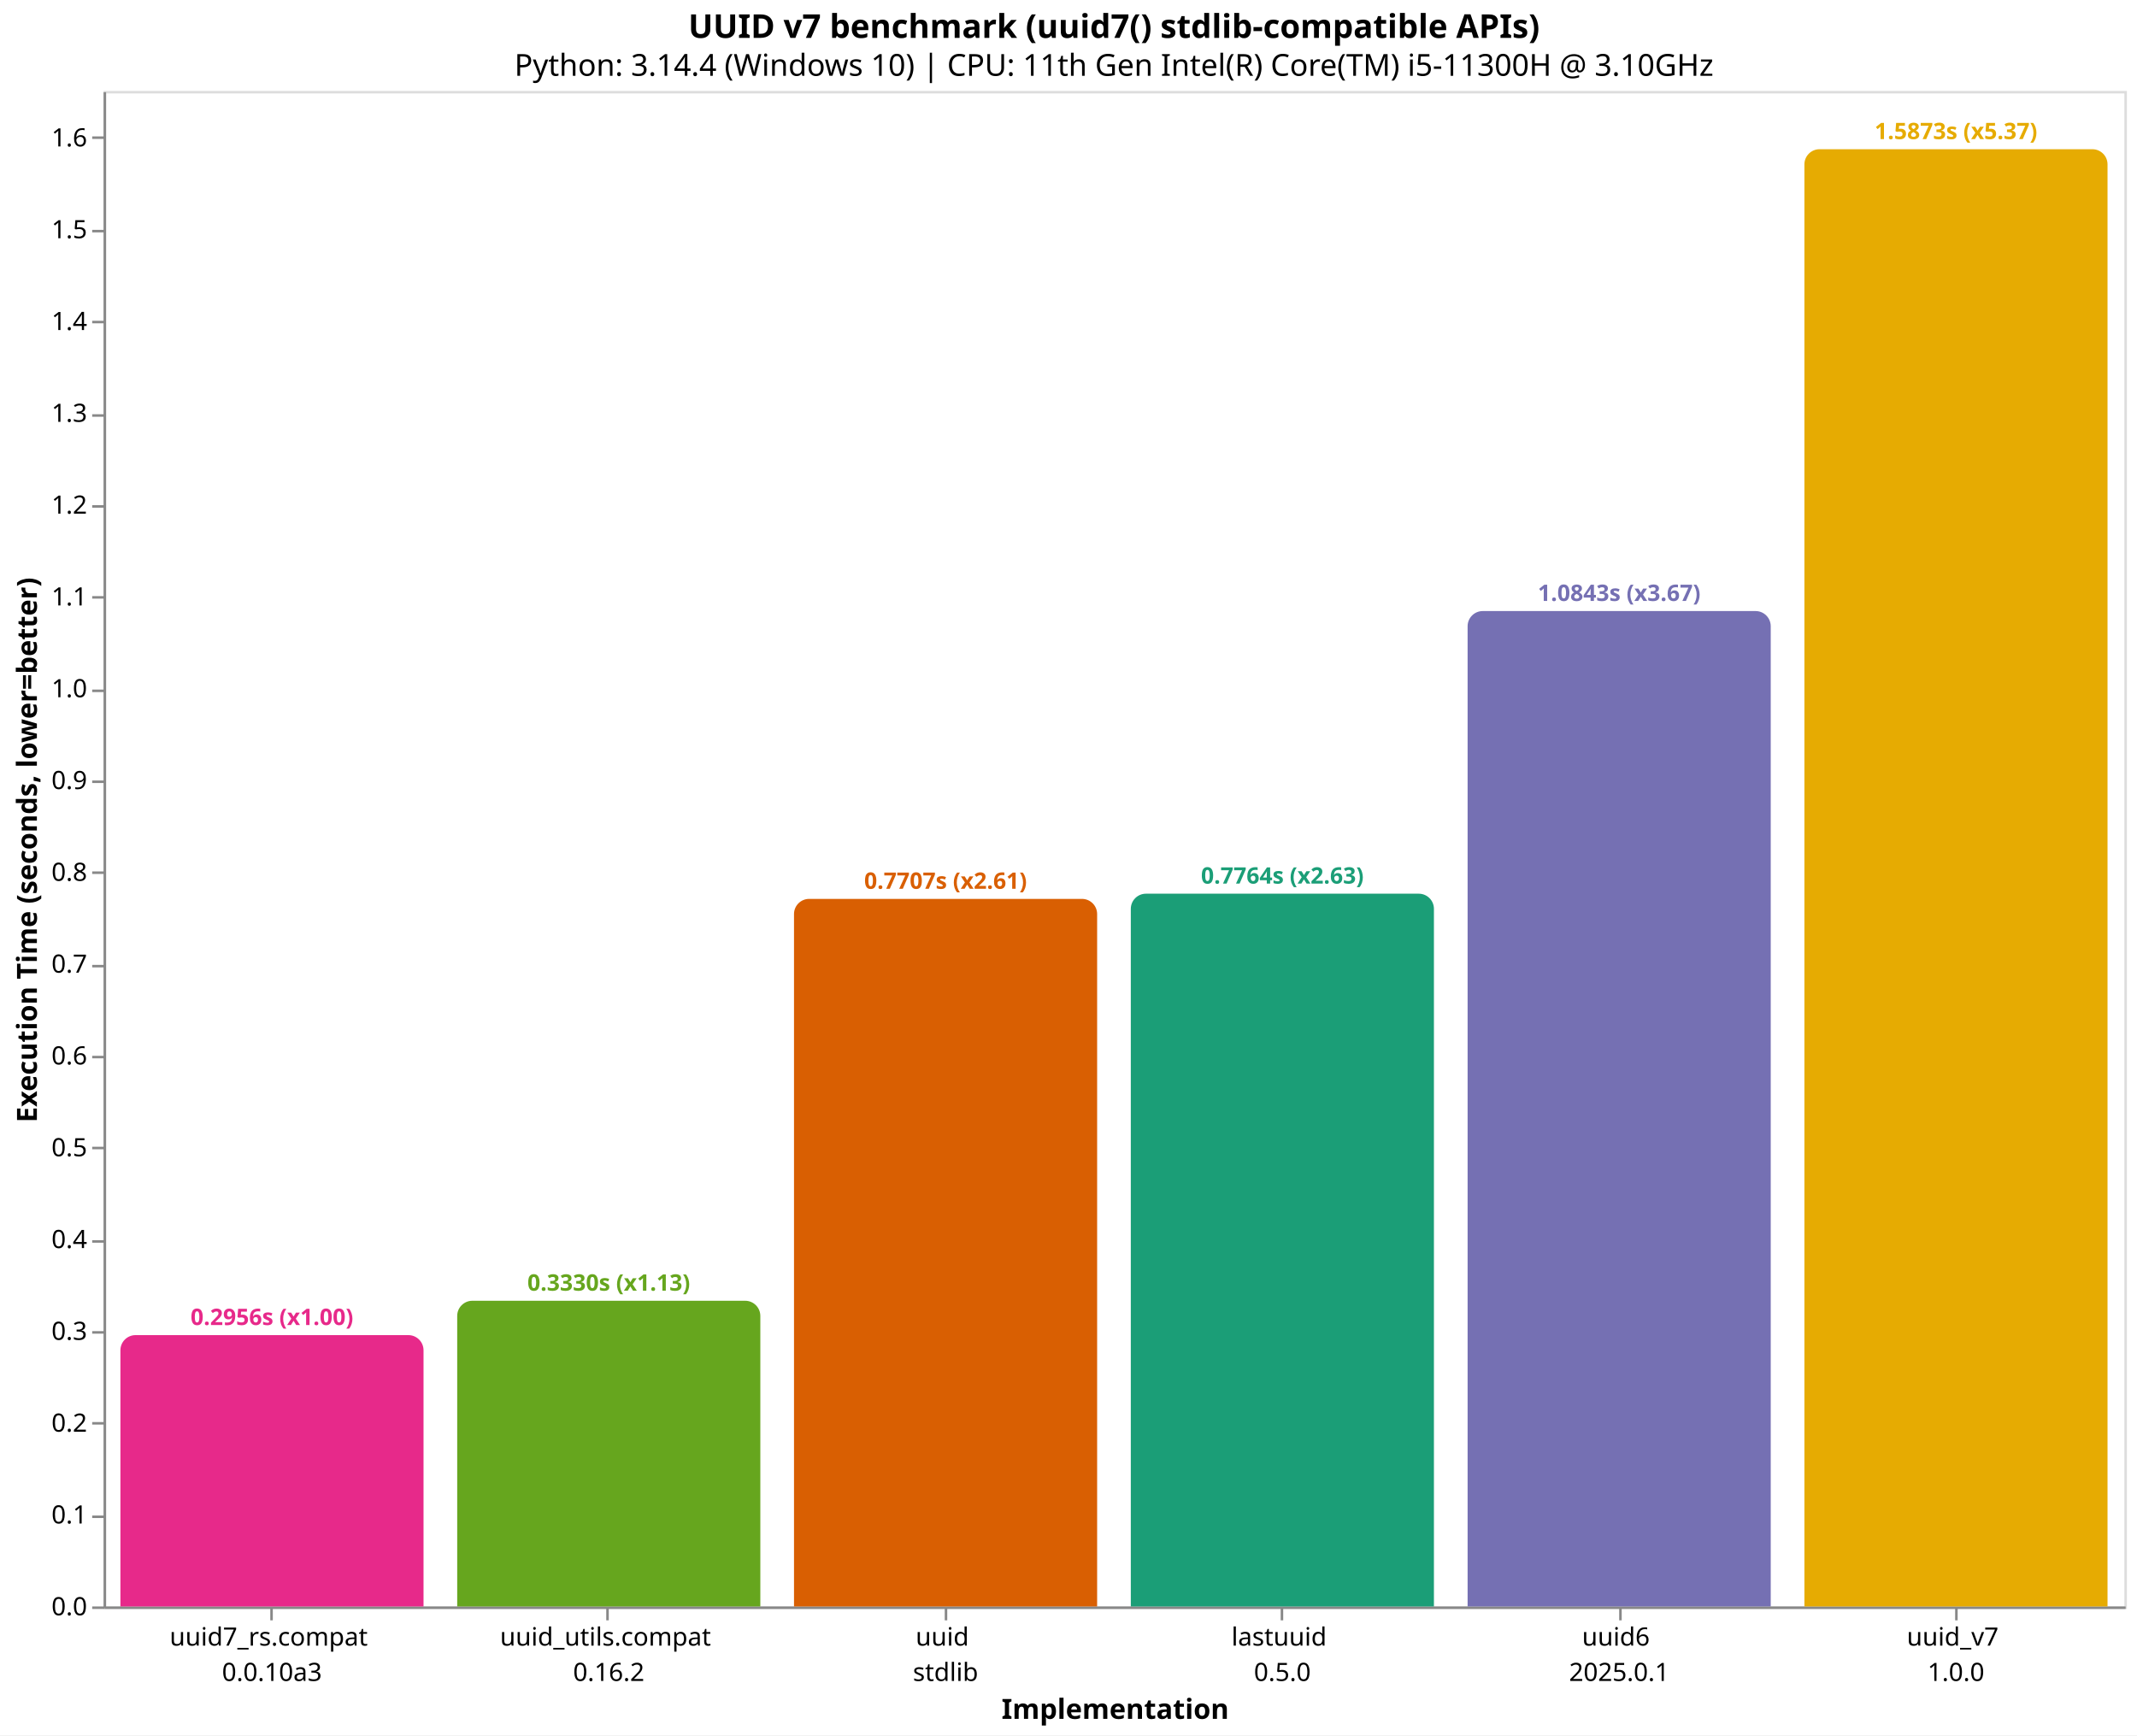
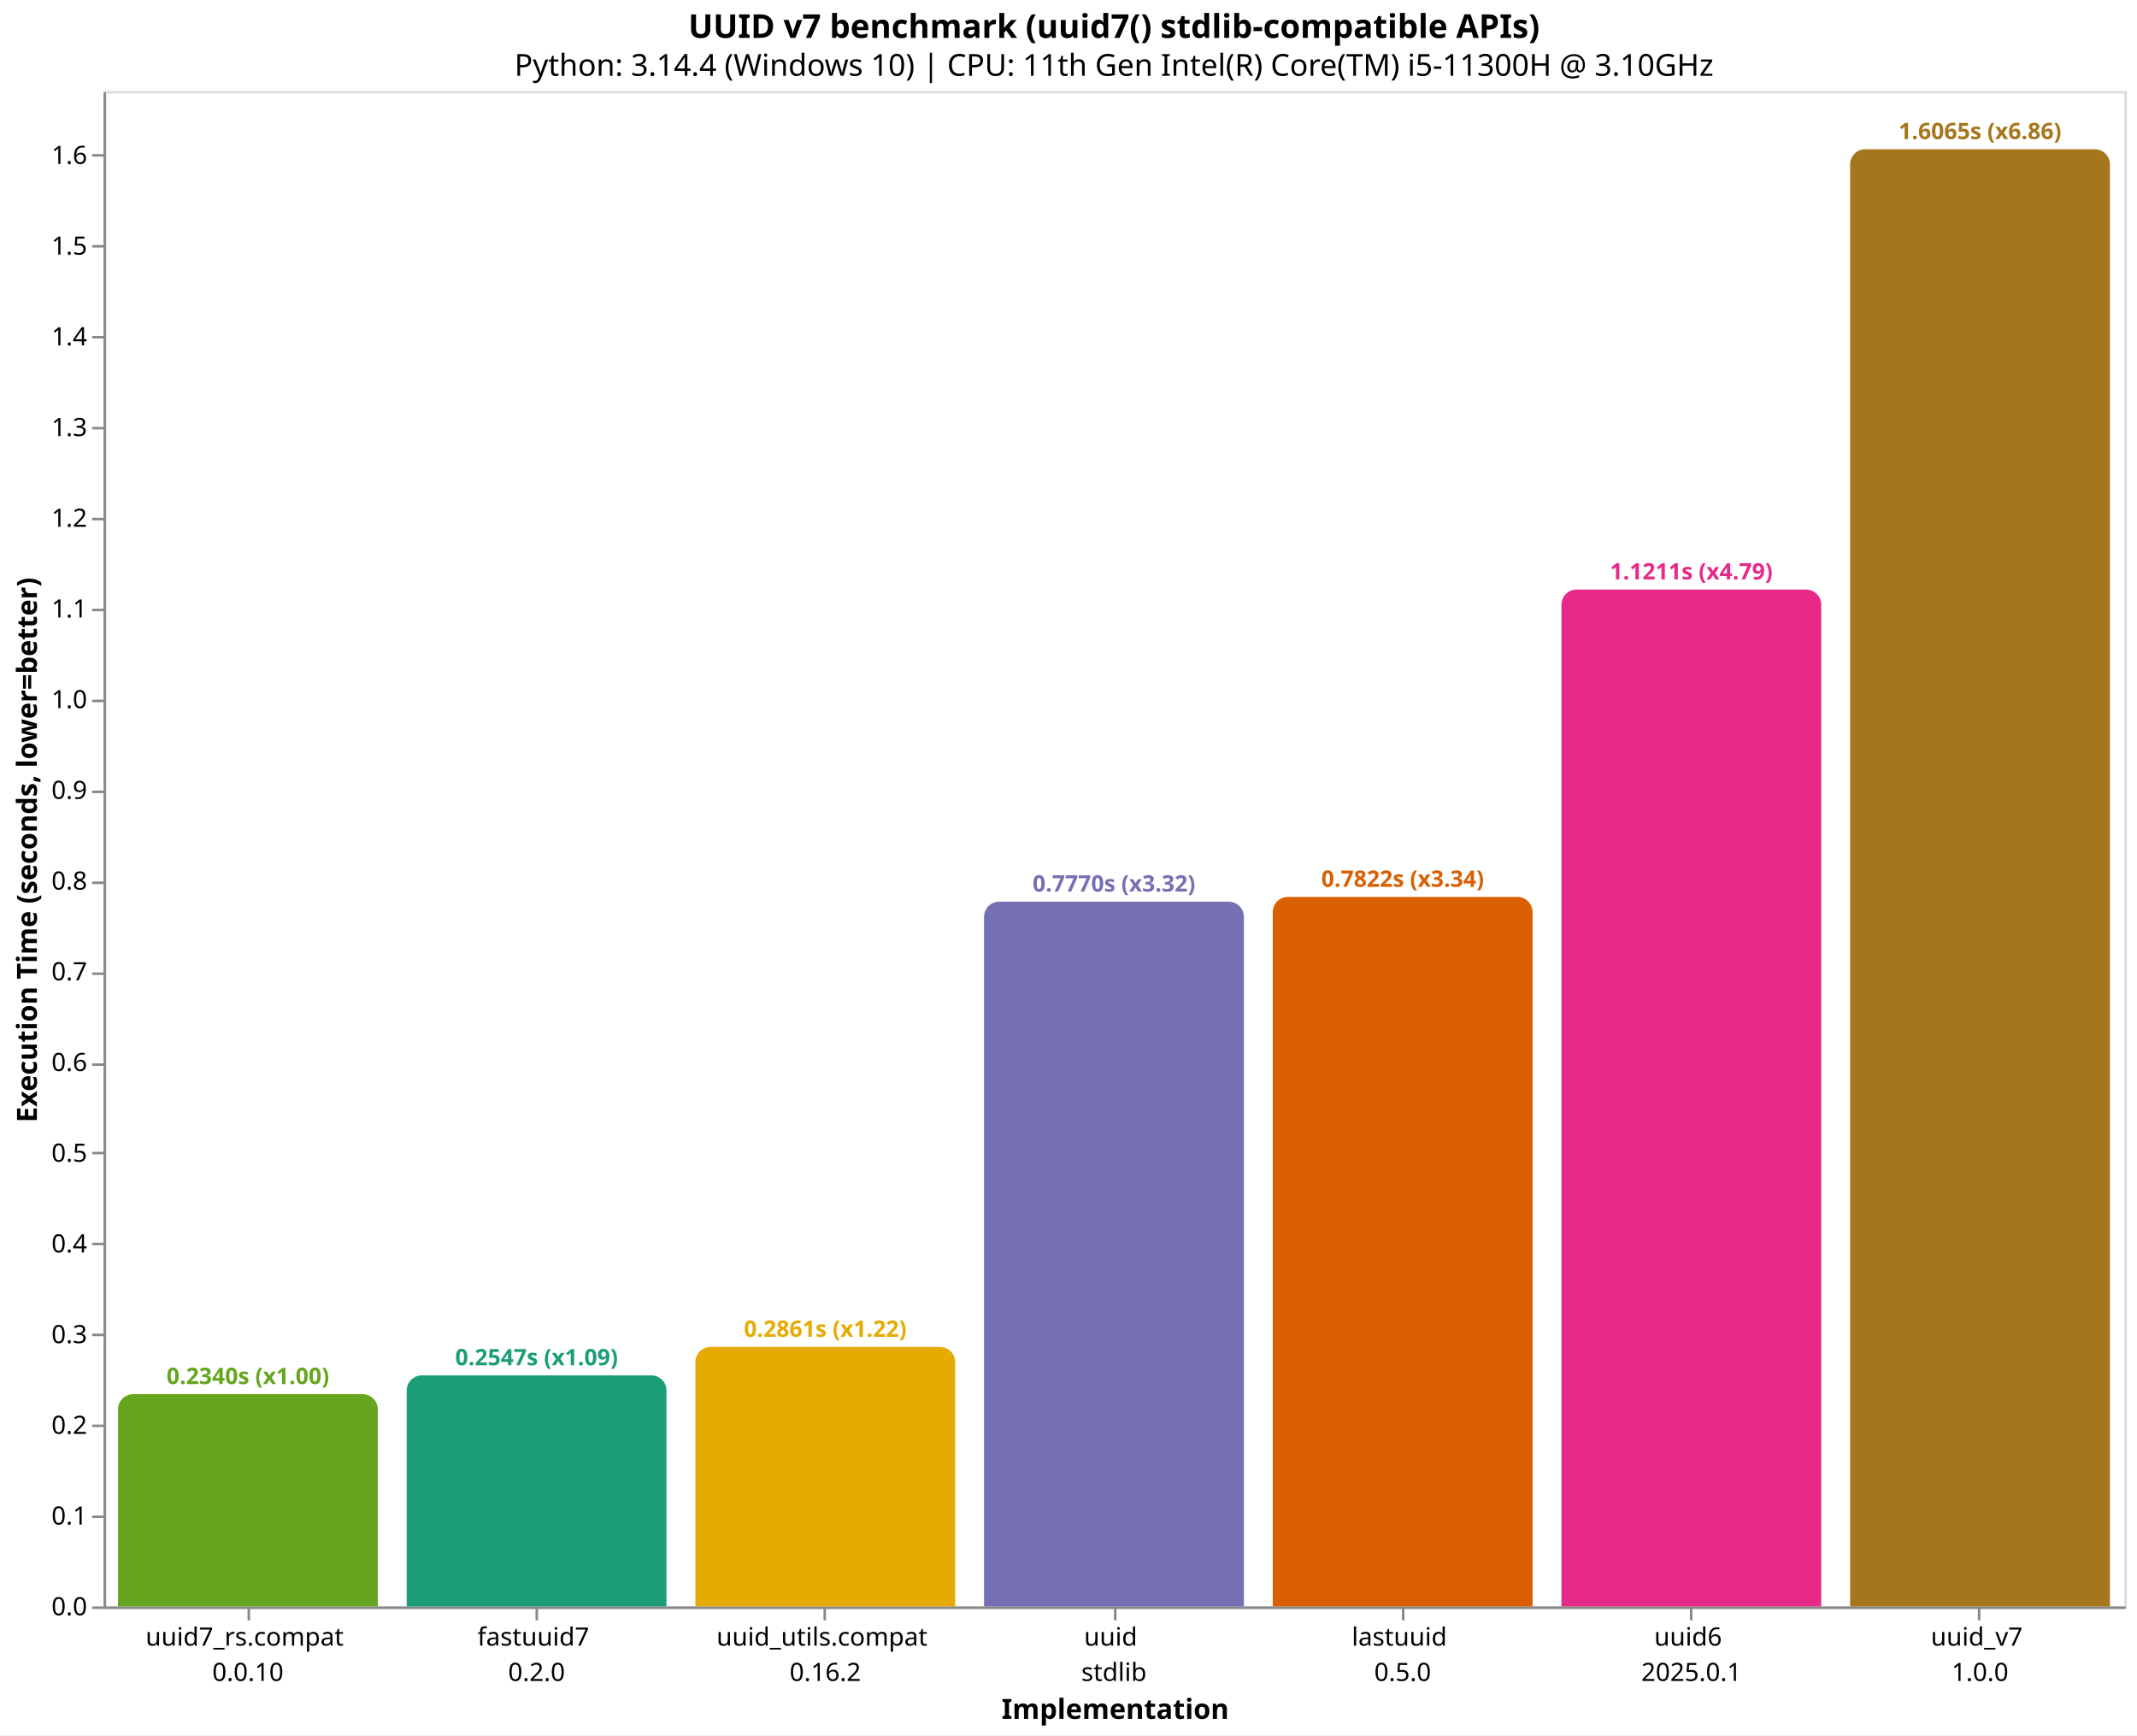
<svg xmlns="http://www.w3.org/2000/svg" version="1.1" class="marks" width="846" height="687" viewBox="0 0 846 687">
  <rect width="846" height="687" fill="white" />
  <g fill="none" stroke-miterlimit="10" transform="translate(41,36)">
    <g class="mark-group role-frame root" role="graphics-object" aria-roledescription="group mark container">
      <g transform="translate(0,0)">
        <path class="background" aria-hidden="true" d="M0.5,0.5h800v600h-800Z" stroke="#ddd" />
        <g>
-           <g class="mark-group role-axis" role="graphics-symbol" aria-roledescription="axis" aria-label="X-axis titled 'Implementation' for a discrete scale with 6 values: uuid7_rs.compat&#10;0.0.10a3, uuid_utils.compat&#10;0.16.2, uuid&#10;stdlib, lastuuid&#10;0.5.0, uuid6&#10;2025.0.1, uuid_v7&#10;1.0.0">
+           <g class="mark-group role-axis" role="graphics-symbol" aria-roledescription="axis" aria-label="X-axis titled 'Implementation' for a discrete scale with 7 values: uuid7_rs.compat&#10;0.0.10, fastuuid7&#10;0.2.0, uuid_utils.compat&#10;0.16.2, uuid&#10;stdlib, lastuuid&#10;0.5.0, uuid6&#10;2025.0.1, uuid_v7&#10;1.0.0">
            <g transform="translate(0.5,600.5)">
              <path class="background" aria-hidden="true" d="M0,0h0v0h0Z" pointer-events="none" />
              <g>
                <g class="mark-rule role-axis-tick" pointer-events="none">
-                   <line transform="translate(66,0)" x2="0" y2="5" stroke="#888" stroke-width="1" opacity="1" />
-                   <line transform="translate(199,0)" x2="0" y2="5" stroke="#888" stroke-width="1" opacity="1" />
-                   <line transform="translate(333,0)" x2="0" y2="5" stroke="#888" stroke-width="1" opacity="1" />
-                   <line transform="translate(466,0)" x2="0" y2="5" stroke="#888" stroke-width="1" opacity="1" />
-                   <line transform="translate(600,0)" x2="0" y2="5" stroke="#888" stroke-width="1" opacity="1" />
-                   <line transform="translate(733,0)" x2="0" y2="5" stroke="#888" stroke-width="1" opacity="1" />
+                   <line transform="translate(57,0)" x2="0" y2="5" stroke="#888" stroke-width="1" opacity="1" />
+                   <line transform="translate(171,0)" x2="0" y2="5" stroke="#888" stroke-width="1" opacity="1" />
+                   <line transform="translate(285,0)" x2="0" y2="5" stroke="#888" stroke-width="1" opacity="1" />
+                   <line transform="translate(400,0)" x2="0" y2="5" stroke="#888" stroke-width="1" opacity="1" />
+                   <line transform="translate(514,0)" x2="0" y2="5" stroke="#888" stroke-width="1" opacity="1" />
+                   <line transform="translate(628,0)" x2="0" y2="5" stroke="#888" stroke-width="1" opacity="1" />
+                   <line transform="translate(742,0)" x2="0" y2="5" stroke="#888" stroke-width="1" opacity="1" />
                </g>
                <g class="mark-text role-axis-label" pointer-events="none">
-                   <text text-anchor="middle" transform="translate(66.16667,15)" font-family="sans-serif" font-size="10px" fill="#000" opacity="1">
+                   <text text-anchor="middle" transform="translate(56.64286,15)" font-family="sans-serif" font-size="10px" fill="#000" opacity="1">
                    <tspan>uuid7_rs.compat</tspan>
-                     <tspan x="0" dy="14">0.0.10a3</tspan>
-                   </text>
-                   <text text-anchor="middle" transform="translate(199.5,15)" font-family="sans-serif" font-size="10px" fill="#000" opacity="1">
+                     <tspan x="0" dy="14">0.0.10</tspan>
+                   </text>
+                   <text text-anchor="middle" transform="translate(170.9286,15)" font-family="sans-serif" font-size="10px" fill="#000" opacity="1">
+                     <tspan>fastuuid7</tspan>
+                     <tspan x="0" dy="14">0.2.0</tspan>
+                   </text>
+                   <text text-anchor="middle" transform="translate(285.2143,15)" font-family="sans-serif" font-size="10px" fill="#000" opacity="1">
                    <tspan>uuid_utils.compat</tspan>
                    <tspan x="0" dy="14">0.16.2</tspan>
                  </text>
-                   <text text-anchor="middle" transform="translate(332.8333,15)" font-family="sans-serif" font-size="10px" fill="#000" opacity="1">
+                   <text text-anchor="middle" transform="translate(399.5,15)" font-family="sans-serif" font-size="10px" fill="#000" opacity="1">
                    <tspan>uuid</tspan>
                    <tspan x="0" dy="14">stdlib</tspan>
                  </text>
-                   <text text-anchor="middle" transform="translate(466.1667,15)" font-family="sans-serif" font-size="10px" fill="#000" opacity="1">
+                   <text text-anchor="middle" transform="translate(513.7857,15)" font-family="sans-serif" font-size="10px" fill="#000" opacity="1">
                    <tspan>lastuuid</tspan>
                    <tspan x="0" dy="14">0.5.0</tspan>
                  </text>
-                   <text text-anchor="middle" transform="translate(599.5,15)" font-family="sans-serif" font-size="10px" fill="#000" opacity="1">
+                   <text text-anchor="middle" transform="translate(628.0714,15)" font-family="sans-serif" font-size="10px" fill="#000" opacity="1">
                    <tspan>uuid6</tspan>
                    <tspan x="0" dy="14">2025.0.1</tspan>
                  </text>
-                   <text text-anchor="middle" transform="translate(732.8333,15)" font-family="sans-serif" font-size="10px" fill="#000" opacity="1">
+                   <text text-anchor="middle" transform="translate(742.3571,15)" font-family="sans-serif" font-size="10px" fill="#000" opacity="1">
                    <tspan>uuid_v7</tspan>
                    <tspan x="0" dy="14">1.0.0</tspan>
                  </text>
                </g>
                <g class="mark-rule role-axis-domain" pointer-events="none">
                  <line transform="translate(0,0)" x2="800" y2="0" stroke="#888" stroke-width="1" opacity="1" />
                </g>
                <g class="mark-text role-axis-title" pointer-events="none">
                  <text text-anchor="middle" transform="translate(400,44)" font-family="sans-serif" font-size="11px" font-weight="bold" fill="#000" opacity="1">Implementation</text>
                </g>
              </g>
              <path class="foreground" aria-hidden="true" d="" pointer-events="none" display="none" />
            </g>
          </g>
          <g class="mark-group role-axis" role="graphics-symbol" aria-roledescription="axis" aria-label="Y-axis titled 'Execution Time (seconds, lower=better)' for a linear scale with values from 0.0 to 1.7">
            <g transform="translate(0.5,0.5)">
              <path class="background" aria-hidden="true" d="M0,0h0v0h0Z" pointer-events="none" />
              <g>
                <g class="mark-rule role-axis-tick" pointer-events="none">
                  <line transform="translate(0,600)" x2="-5" y2="0" stroke="#888" stroke-width="1" opacity="1" />
                  <line transform="translate(0,564)" x2="-5" y2="0" stroke="#888" stroke-width="1" opacity="1" />
-                   <line transform="translate(0,527)" x2="-5" y2="0" stroke="#888" stroke-width="1" opacity="1" />
-                   <line transform="translate(0,491)" x2="-5" y2="0" stroke="#888" stroke-width="1" opacity="1" />
-                   <line transform="translate(0,455)" x2="-5" y2="0" stroke="#888" stroke-width="1" opacity="1" />
-                   <line transform="translate(0,418)" x2="-5" y2="0" stroke="#888" stroke-width="1" opacity="1" />
-                   <line transform="translate(0,382)" x2="-5" y2="0" stroke="#888" stroke-width="1" opacity="1" />
-                   <line transform="translate(0,346)" x2="-5" y2="0" stroke="#888" stroke-width="1" opacity="1" />
-                   <line transform="translate(0,309)" x2="-5" y2="0" stroke="#888" stroke-width="1" opacity="1" />
-                   <line transform="translate(0,273)" x2="-5" y2="0" stroke="#888" stroke-width="1" opacity="1" />
-                   <line transform="translate(0,237)" x2="-5" y2="0" stroke="#888" stroke-width="1" opacity="1" />
-                   <line transform="translate(0,200)" x2="-5" y2="0" stroke="#888" stroke-width="1" opacity="1" />
-                   <line transform="translate(0,164)" x2="-5" y2="0" stroke="#888" stroke-width="1" opacity="1" />
-                   <line transform="translate(0,128)" x2="-5" y2="0" stroke="#888" stroke-width="1" opacity="1" />
-                   <line transform="translate(0,91)" x2="-5" y2="0" stroke="#888" stroke-width="1" opacity="1" />
-                   <line transform="translate(0,55)" x2="-5" y2="0" stroke="#888" stroke-width="1" opacity="1" />
-                   <line transform="translate(0,18)" x2="-5" y2="0" stroke="#888" stroke-width="1" opacity="1" />
+                   <line transform="translate(0,528)" x2="-5" y2="0" stroke="#888" stroke-width="1" opacity="1" />
+                   <line transform="translate(0,492)" x2="-5" y2="0" stroke="#888" stroke-width="1" opacity="1" />
+                   <line transform="translate(0,456)" x2="-5" y2="0" stroke="#888" stroke-width="1" opacity="1" />
+                   <line transform="translate(0,420)" x2="-5" y2="0" stroke="#888" stroke-width="1" opacity="1" />
+                   <line transform="translate(0,385)" x2="-5" y2="0" stroke="#888" stroke-width="1" opacity="1" />
+                   <line transform="translate(0,349)" x2="-5" y2="0" stroke="#888" stroke-width="1" opacity="1" />
+                   <line transform="translate(0,313)" x2="-5" y2="0" stroke="#888" stroke-width="1" opacity="1" />
+                   <line transform="translate(0,277)" x2="-5" y2="0" stroke="#888" stroke-width="1" opacity="1" />
+                   <line transform="translate(0,241)" x2="-5" y2="0" stroke="#888" stroke-width="1" opacity="1" />
+                   <line transform="translate(0,205)" x2="-5" y2="0" stroke="#888" stroke-width="1" opacity="1" />
+                   <line transform="translate(0,169)" x2="-5" y2="0" stroke="#888" stroke-width="1" opacity="1" />
+                   <line transform="translate(0,133)" x2="-5" y2="0" stroke="#888" stroke-width="1" opacity="1" />
+                   <line transform="translate(0,97)" x2="-5" y2="0" stroke="#888" stroke-width="1" opacity="1" />
+                   <line transform="translate(0,61)" x2="-5" y2="0" stroke="#888" stroke-width="1" opacity="1" />
+                   <line transform="translate(0,25)" x2="-5" y2="0" stroke="#888" stroke-width="1" opacity="1" />
                </g>
                <g class="mark-text role-axis-label" pointer-events="none">
                  <text text-anchor="end" transform="translate(-7,603)" font-family="sans-serif" font-size="10px" fill="#000" opacity="1">0.0</text>
-                   <text text-anchor="end" transform="translate(-7,566.6544)" font-family="sans-serif" font-size="10px" fill="#000" opacity="1">0.1</text>
-                   <text text-anchor="end" transform="translate(-7,530.3089)" font-family="sans-serif" font-size="10px" fill="#000" opacity="1">0.2</text>
-                   <text text-anchor="end" transform="translate(-7,493.9633)" font-family="sans-serif" font-size="10px" fill="#000" opacity="1">0.3</text>
-                   <text text-anchor="end" transform="translate(-7,457.6177)" font-family="sans-serif" font-size="10px" fill="#000" opacity="1">0.4</text>
-                   <text text-anchor="end" transform="translate(-7,421.2722)" font-family="sans-serif" font-size="10px" fill="#000" opacity="1">0.5</text>
-                   <text text-anchor="end" transform="translate(-7,384.9266)" font-family="sans-serif" font-size="10px" fill="#000" opacity="1">0.6</text>
-                   <text text-anchor="end" transform="translate(-7,348.581)" font-family="sans-serif" font-size="10px" fill="#000" opacity="1">0.7</text>
-                   <text text-anchor="end" transform="translate(-7,312.2355)" font-family="sans-serif" font-size="10px" fill="#000" opacity="1">0.8</text>
-                   <text text-anchor="end" transform="translate(-7,275.8899)" font-family="sans-serif" font-size="10px" fill="#000" opacity="1">0.9</text>
-                   <text text-anchor="end" transform="translate(-7,239.5443)" font-family="sans-serif" font-size="10px" fill="#000" opacity="1">1.0</text>
-                   <text text-anchor="end" transform="translate(-7,203.1988)" font-family="sans-serif" font-size="10px" fill="#000" opacity="1">1.1</text>
-                   <text text-anchor="end" transform="translate(-7,166.8532)" font-family="sans-serif" font-size="10px" fill="#000" opacity="1">1.2</text>
-                   <text text-anchor="end" transform="translate(-7,130.5076)" font-family="sans-serif" font-size="10px" fill="#000" opacity="1">1.3</text>
-                   <text text-anchor="end" transform="translate(-7,94.16206)" font-family="sans-serif" font-size="10px" fill="#000" opacity="1">1.4</text>
-                   <text text-anchor="end" transform="translate(-7,57.81649)" font-family="sans-serif" font-size="10px" fill="#000" opacity="1">1.5</text>
-                   <text text-anchor="end" transform="translate(-7,21.47092)" font-family="sans-serif" font-size="10px" fill="#000" opacity="1">1.6</text>
+                   <text text-anchor="end" transform="translate(-7,567.0877)" font-family="sans-serif" font-size="10px" fill="#000" opacity="1">0.1</text>
+                   <text text-anchor="end" transform="translate(-7,531.1755)" font-family="sans-serif" font-size="10px" fill="#000" opacity="1">0.2</text>
+                   <text text-anchor="end" transform="translate(-7,495.2632)" font-family="sans-serif" font-size="10px" fill="#000" opacity="1">0.3</text>
+                   <text text-anchor="end" transform="translate(-7,459.3509)" font-family="sans-serif" font-size="10px" fill="#000" opacity="1">0.4</text>
+                   <text text-anchor="end" transform="translate(-7,423.4387)" font-family="sans-serif" font-size="10px" fill="#000" opacity="1">0.5</text>
+                   <text text-anchor="end" transform="translate(-7,387.5264)" font-family="sans-serif" font-size="10px" fill="#000" opacity="1">0.6</text>
+                   <text text-anchor="end" transform="translate(-7,351.6142)" font-family="sans-serif" font-size="10px" fill="#000" opacity="1">0.7</text>
+                   <text text-anchor="end" transform="translate(-7,315.7019)" font-family="sans-serif" font-size="10px" fill="#000" opacity="1">0.8</text>
+                   <text text-anchor="end" transform="translate(-7,279.7896)" font-family="sans-serif" font-size="10px" fill="#000" opacity="1">0.9</text>
+                   <text text-anchor="end" transform="translate(-7,243.8774)" font-family="sans-serif" font-size="10px" fill="#000" opacity="1">1.0</text>
+                   <text text-anchor="end" transform="translate(-7,207.9651)" font-family="sans-serif" font-size="10px" fill="#000" opacity="1">1.1</text>
+                   <text text-anchor="end" transform="translate(-7,172.0528)" font-family="sans-serif" font-size="10px" fill="#000" opacity="1">1.2</text>
+                   <text text-anchor="end" transform="translate(-7,136.1406)" font-family="sans-serif" font-size="10px" fill="#000" opacity="1">1.3</text>
+                   <text text-anchor="end" transform="translate(-7,100.2283)" font-family="sans-serif" font-size="10px" fill="#000" opacity="1">1.4</text>
+                   <text text-anchor="end" transform="translate(-7,64.31605)" font-family="sans-serif" font-size="10px" fill="#000" opacity="1">1.5</text>
+                   <text text-anchor="end" transform="translate(-7,28.40379)" font-family="sans-serif" font-size="10px" fill="#000" opacity="1">1.6</text>
                </g>
                <g class="mark-rule role-axis-domain" pointer-events="none">
                  <line transform="translate(0,600)" x2="0" y2="-600" stroke="#888" stroke-width="1" opacity="1" />
                </g>
                <g class="mark-text role-axis-title" pointer-events="none">
                  <text text-anchor="middle" transform="translate(-24.90137,300) rotate(-90) translate(0,-2)" font-family="sans-serif" font-size="11px" font-weight="bold" fill="#000" opacity="1">Execution Time (seconds, lower=better)</text>
                </g>
              </g>
              <path class="foreground" aria-hidden="true" d="" pointer-events="none" display="none" />
            </g>
          </g>
          <g class="mark-group role-scope" role="graphics-object" aria-roledescription="group mark container">
-             <g transform="translate(6.666667,492.5791)">
-               <path class="background" aria-hidden="true" d="M6,0L114,0C117.311,0,120,2.689,120,6L120,107.421C120,107.421,120,107.421,120,107.421L0,107.421C0,107.421,0,107.421,0,107.421L0,6C0,2.689,2.689,0,6,0Z" />
+             <g transform="translate(5.714286,515.9553)">
+               <path class="background" aria-hidden="true" d="M6,0L96.857,0C100.169,0,102.857,2.689,102.857,6L102.857,84.045C102.857,84.045,102.857,84.045,102.857,84.045L0,84.045C0,84.045,0,84.045,0,84.045L0,6C0,2.689,2.689,0,6,0Z" />
              <g clip-path="url(#clip10)">
                <g class="mark-group role-scope" role="graphics-object" aria-roledescription="group mark container">
-                   <g transform="translate(0,-492.5791)">
-                     <path class="background" aria-hidden="true" d="M0,0h120v0h-120Z" />
-                     <g>
-                       <g class="mark-rect role-mark layer_0_marks" role="graphics-object" aria-roledescription="rect mark container">
-                         <path aria-label="Implementation: uuid7_rs.compat&#10;0.0.10a3; Execution Time (seconds, lower=better): 0.295554299999; implementation: uuid7_rs.compat; Execution Time (s): 0.2956; Slowdown: 1.00" role="graphics-symbol" aria-roledescription="bar" d="M0,492.579h120v107.421h-120Z" fill="#e7298a" />
-                       </g>
-                     </g>
-                     <path class="foreground" aria-hidden="true" d="" display="none" />
-                   </g>
-                 </g>
-               </g>
-               <path class="foreground" aria-hidden="true" d="" display="none" />
-             </g>
-             <g transform="translate(140,478.9772)">
-               <path class="background" aria-hidden="true" d="M6,0L114,0C117.311,0,120,2.689,120,6L120,121.023C120,121.023,120,121.023,120,121.023L0,121.023C0,121.023,0,121.023,0,121.023L0,6C0,2.689,2.689,0,6,0Z" />
+                   <g transform="translate(0,-515.9553)">
+                     <path class="background" aria-hidden="true" d="M0,0h102.857v0h-102.857Z" />
+                     <g>
+                       <g class="mark-rect role-mark layer_0_marks" role="graphics-object" aria-roledescription="rect mark container">
+                         <path aria-label="Implementation: uuid7_rs.compat&#10;0.0.10; Execution Time (seconds, lower=better): 0.234027800001; implementation: uuid7_rs.compat; Execution Time (s): 0.2340; Slowdown: 1.00" role="graphics-symbol" aria-roledescription="bar" d="M0,515.955h102.857v84.045h-102.857Z" fill="#66a61e" />
+                       </g>
+                     </g>
+                     <path class="foreground" aria-hidden="true" d="" display="none" />
+                   </g>
+                 </g>
+               </g>
+               <path class="foreground" aria-hidden="true" d="" display="none" />
+             </g>
+             <g transform="translate(120,508.5223)">
+               <path class="background" aria-hidden="true" d="M6,0L96.857,0C100.169,0,102.857,2.689,102.857,6L102.857,91.478C102.857,91.478,102.857,91.478,102.857,91.478L0,91.478C0,91.478,0,91.478,0,91.478L0,6C0,2.689,2.689,0,6,0Z" />
              <g clip-path="url(#clip11)">
                <g class="mark-group role-scope" role="graphics-object" aria-roledescription="group mark container">
-                   <g transform="translate(0,-478.9772)">
-                     <path class="background" aria-hidden="true" d="M0,0h120v0h-120Z" />
-                     <g>
-                       <g class="mark-rect role-mark layer_0_marks" role="graphics-object" aria-roledescription="rect mark container">
-                         <path aria-label="Implementation: uuid_utils.compat&#10;0.16.2; Execution Time (seconds, lower=better): 0.3329782; implementation: uuid_utils.compat; Execution Time (s): 0.3330; Slowdown: 1.13" role="graphics-symbol" aria-roledescription="bar" d="M0,478.977h120v121.023h-120Z" fill="#66a61e" />
-                       </g>
-                     </g>
-                     <path class="foreground" aria-hidden="true" d="" display="none" />
-                   </g>
-                 </g>
-               </g>
-               <path class="foreground" aria-hidden="true" d="" display="none" />
-             </g>
-             <g transform="translate(273.3333,319.8753)">
-               <path class="background" aria-hidden="true" d="M6,0L114,0C117.311,0,120,2.689,120,6L120,280.125C120,280.125,120,280.125,120,280.125L0,280.125C0,280.125,0,280.125,0,280.125L0,6C0,2.689,2.689,0,6,0Z" />
+                   <g transform="translate(0,-508.5223)">
+                     <path class="background" aria-hidden="true" d="M0,0h102.857v0h-102.857Z" />
+                     <g>
+                       <g class="mark-rect role-mark layer_0_marks" role="graphics-object" aria-roledescription="rect mark container">
+                         <path aria-label="Implementation: fastuuid7&#10;0.2.0; Execution Time (seconds, lower=better): 0.254725499999; implementation: fastuuid7; Execution Time (s): 0.2547; Slowdown: 1.09" role="graphics-symbol" aria-roledescription="bar" d="M0,508.522h102.857v91.478h-102.857Z" fill="#1b9e77" />
+                       </g>
+                     </g>
+                     <path class="foreground" aria-hidden="true" d="" display="none" />
+                   </g>
+                 </g>
+               </g>
+               <path class="foreground" aria-hidden="true" d="" display="none" />
+             </g>
+             <g transform="translate(234.2857,497.2614)">
+               <path class="background" aria-hidden="true" d="M6,0L96.857,0C100.169,0,102.857,2.689,102.857,6L102.857,102.739C102.857,102.739,102.857,102.739,102.857,102.739L0,102.739C0,102.739,0,102.739,0,102.739L0,6C0,2.689,2.689,0,6,0Z" />
              <g clip-path="url(#clip12)">
                <g class="mark-group role-scope" role="graphics-object" aria-roledescription="group mark container">
-                   <g transform="translate(0,-319.8753)">
-                     <path class="background" aria-hidden="true" d="M0,0h120v0h-120Z" />
-                     <g>
-                       <g class="mark-rect role-mark layer_0_marks" role="graphics-object" aria-roledescription="rect mark container">
-                         <path aria-label="Implementation: uuid&#10;stdlib; Execution Time (seconds, lower=better): 0.770725900002; implementation: uuid; Execution Time (s): 0.7707; Slowdown: 2.61" role="graphics-symbol" aria-roledescription="bar" d="M0,319.875h120v280.125h-120Z" fill="#d95f02" />
-                       </g>
-                     </g>
-                     <path class="foreground" aria-hidden="true" d="" display="none" />
-                   </g>
-                 </g>
-               </g>
-               <path class="foreground" aria-hidden="true" d="" display="none" />
-             </g>
-             <g transform="translate(406.6667,317.8199)">
-               <path class="background" aria-hidden="true" d="M6,0L114,0C117.311,0,120,2.689,120,6L120,282.18C120,282.18,120,282.18,120,282.18L0,282.18C0,282.18,0,282.18,0,282.18L0,6C0,2.689,2.689,0,6,0Z" />
+                   <g transform="translate(0,-497.2614)">
+                     <path class="background" aria-hidden="true" d="M0,0h102.857v0h-102.857Z" />
+                     <g>
+                       <g class="mark-rect role-mark layer_0_marks" role="graphics-object" aria-roledescription="rect mark container">
+                         <path aria-label="Implementation: uuid_utils.compat&#10;0.16.2; Execution Time (seconds, lower=better): 0.286082099999; implementation: uuid_utils.compat; Execution Time (s): 0.2861; Slowdown: 1.22" role="graphics-symbol" aria-roledescription="bar" d="M0,497.261h102.857v102.739h-102.857Z" fill="#e6ab02" />
+                       </g>
+                     </g>
+                     <path class="foreground" aria-hidden="true" d="" display="none" />
+                   </g>
+                 </g>
+               </g>
+               <path class="foreground" aria-hidden="true" d="" display="none" />
+             </g>
+             <g transform="translate(348.5714,320.9748)">
+               <path class="background" aria-hidden="true" d="M6,0L96.857,0C100.169,0,102.857,2.689,102.857,6L102.857,279.025C102.857,279.025,102.857,279.025,102.857,279.025L0,279.025C0,279.025,0,279.025,0,279.025L0,6C0,2.689,2.689,0,6,0Z" />
              <g clip-path="url(#clip13)">
                <g class="mark-group role-scope" role="graphics-object" aria-roledescription="group mark container">
-                   <g transform="translate(0,-317.8199)">
-                     <path class="background" aria-hidden="true" d="M0,0h120v0h-120Z" />
-                     <g>
-                       <g class="mark-rect role-mark layer_0_marks" role="graphics-object" aria-roledescription="rect mark container">
-                         <path aria-label="Implementation: lastuuid&#10;0.5.0; Execution Time (seconds, lower=better): 0.7763811; implementation: lastuuid; Execution Time (s): 0.7764; Slowdown: 2.63" role="graphics-symbol" aria-roledescription="bar" d="M0,317.82h120v282.18h-120Z" fill="#1b9e77" />
-                       </g>
-                     </g>
-                     <path class="foreground" aria-hidden="true" d="" display="none" />
-                   </g>
-                 </g>
-               </g>
-               <path class="foreground" aria-hidden="true" d="" display="none" />
-             </g>
-             <g transform="translate(540,205.9178)">
-               <path class="background" aria-hidden="true" d="M6,0L114,0C117.311,0,120,2.689,120,6L120,394.082C120,394.082,120,394.082,120,394.082L0,394.082C0,394.082,0,394.082,0,394.082L0,6C0,2.689,2.689,0,6,0Z" />
+                   <g transform="translate(0,-320.9748)">
+                     <path class="background" aria-hidden="true" d="M0,0h102.857v0h-102.857Z" />
+                     <g>
+                       <g class="mark-rect role-mark layer_0_marks" role="graphics-object" aria-roledescription="rect mark container">
+                         <path aria-label="Implementation: uuid&#10;stdlib; Execution Time (seconds, lower=better): 0.776963600001; implementation: uuid; Execution Time (s): 0.7770; Slowdown: 3.32" role="graphics-symbol" aria-roledescription="bar" d="M0,320.975h102.857v279.025h-102.857Z" fill="#7570b3" />
+                       </g>
+                     </g>
+                     <path class="foreground" aria-hidden="true" d="" display="none" />
+                   </g>
+                 </g>
+               </g>
+               <path class="foreground" aria-hidden="true" d="" display="none" />
+             </g>
+             <g transform="translate(462.8571,319.094)">
+               <path class="background" aria-hidden="true" d="M6,0L96.857,0C100.169,0,102.857,2.689,102.857,6L102.857,280.906C102.857,280.906,102.857,280.906,102.857,280.906L0,280.906C0,280.906,0,280.906,0,280.906L0,6C0,2.689,2.689,0,6,0Z" />
              <g clip-path="url(#clip14)">
                <g class="mark-group role-scope" role="graphics-object" aria-roledescription="group mark container">
-                   <g transform="translate(0,-205.9178)">
-                     <path class="background" aria-hidden="true" d="M0,0h120v0h-120Z" />
-                     <g>
-                       <g class="mark-rect role-mark layer_0_marks" role="graphics-object" aria-roledescription="rect mark container">
-                         <path aria-label="Implementation: uuid6&#10;2025.0.1; Execution Time (seconds, lower=better): 1.0842647; implementation: uuid6; Execution Time (s): 1.0843; Slowdown: 3.67" role="graphics-symbol" aria-roledescription="bar" d="M0,205.918h120v394.082h-120Z" fill="#7570b3" />
-                       </g>
-                     </g>
-                     <path class="foreground" aria-hidden="true" d="" display="none" />
-                   </g>
-                 </g>
-               </g>
-               <path class="foreground" aria-hidden="true" d="" display="none" />
-             </g>
-             <g transform="translate(673.3333,23.07692)">
-               <path class="background" aria-hidden="true" d="M6,0L114,0C117.311,0,120,2.689,120,6L120,576.923C120,576.923,120,576.923,120,576.923L0,576.923C0,576.923,0,576.923,0,576.923L0,6C0,2.689,2.689,0,6,0Z" />
+                   <g transform="translate(0,-319.094)">
+                     <path class="background" aria-hidden="true" d="M0,0h102.857v0h-102.857Z" />
+                     <g>
+                       <g class="mark-rect role-mark layer_0_marks" role="graphics-object" aria-roledescription="rect mark container">
+                         <path aria-label="Implementation: lastuuid&#10;0.5.0; Execution Time (seconds, lower=better): 0.7822008; implementation: lastuuid; Execution Time (s): 0.7822; Slowdown: 3.34" role="graphics-symbol" aria-roledescription="bar" d="M0,319.094h102.857v280.906h-102.857Z" fill="#d95f02" />
+                       </g>
+                     </g>
+                     <path class="foreground" aria-hidden="true" d="" display="none" />
+                   </g>
+                 </g>
+               </g>
+               <path class="foreground" aria-hidden="true" d="" display="none" />
+             </g>
+             <g transform="translate(577.1429,197.399)">
+               <path class="background" aria-hidden="true" d="M6,0L96.857,0C100.169,0,102.857,2.689,102.857,6L102.857,402.601C102.857,402.601,102.857,402.601,102.857,402.601L0,402.601C0,402.601,0,402.601,0,402.601L0,6C0,2.689,2.689,0,6,0Z" />
              <g clip-path="url(#clip15)">
                <g class="mark-group role-scope" role="graphics-object" aria-roledescription="group mark container">
+                   <g transform="translate(0,-197.399)">
+                     <path class="background" aria-hidden="true" d="M0,0h102.857v0h-102.857Z" />
+                     <g>
+                       <g class="mark-rect role-mark layer_0_marks" role="graphics-object" aria-roledescription="rect mark container">
+                         <path aria-label="Implementation: uuid6&#10;2025.0.1; Execution Time (seconds, lower=better): 1.1210682; implementation: uuid6; Execution Time (s): 1.1211; Slowdown: 4.79" role="graphics-symbol" aria-roledescription="bar" d="M0,197.399h102.857v402.601h-102.857Z" fill="#e7298a" />
+                       </g>
+                     </g>
+                     <path class="foreground" aria-hidden="true" d="" display="none" />
+                   </g>
+                 </g>
+               </g>
+               <path class="foreground" aria-hidden="true" d="" display="none" />
+             </g>
+             <g transform="translate(691.4286,23.07692)">
+               <path class="background" aria-hidden="true" d="M6,0L96.857,0C100.169,0,102.857,2.689,102.857,6L102.857,576.923C102.857,576.923,102.857,576.923,102.857,576.923L0,576.923C0,576.923,0,576.923,0,576.923L0,6C0,2.689,2.689,0,6,0Z" />
+               <g clip-path="url(#clip16)">
+                 <g class="mark-group role-scope" role="graphics-object" aria-roledescription="group mark container">
                  <g transform="translate(0,-23.07692)">
-                     <path class="background" aria-hidden="true" d="M0,0h120v0h-120Z" />
-                     <g>
-                       <g class="mark-rect role-mark layer_0_marks" role="graphics-object" aria-roledescription="rect mark container">
-                         <path aria-label="Implementation: uuid_v7&#10;1.0.0; Execution Time (seconds, lower=better): 1.5873272; implementation: uuid_v7; Execution Time (s): 1.5873; Slowdown: 5.37" role="graphics-symbol" aria-roledescription="bar" d="M0,23.077h120v576.923h-120Z" fill="#e6ab02" />
+                     <path class="background" aria-hidden="true" d="M0,0h102.857v0h-102.857Z" />
+                     <g>
+                       <g class="mark-rect role-mark layer_0_marks" role="graphics-object" aria-roledescription="rect mark container">
+                         <path aria-label="Implementation: uuid_v7&#10;1.0.0; Execution Time (seconds, lower=better): 1.6064793; implementation: uuid_v7; Execution Time (s): 1.6065; Slowdown: 6.86" role="graphics-symbol" aria-roledescription="bar" d="M0,23.077h102.857v576.923h-102.857Z" fill="#a6761d" />
                      </g>
                    </g>
                    <path class="foreground" aria-hidden="true" d="" display="none" />
                  </g>
                </g>
              </g>
              <path class="foreground" aria-hidden="true" d="" display="none" />
            </g>
          </g>
          <g class="mark-text role-mark layer_1_marks" role="graphics-object" aria-roledescription="text mark container">
-             <text aria-label="Implementation: uuid7_rs.compat&#10;0.0.10a3; Execution Time (seconds, lower=better): 0.295554299999; implementation: uuid7_rs.compat; label: 0.2956s (x1.00); Execution Time (s): 0.2956; Slowdown: 1.00" role="graphics-symbol" aria-roledescription="text mark" text-anchor="middle" transform="translate(66.66667,488.5791)" font-family="sans-serif" font-size="9px" font-weight="bold" fill="#e7298a">0.2956s (x1.00)</text>
-             <text aria-label="Implementation: uuid_utils.compat&#10;0.16.2; Execution Time (seconds, lower=better): 0.3329782; implementation: uuid_utils.compat; label: 0.3330s (x1.13); Execution Time (s): 0.3330; Slowdown: 1.13" role="graphics-symbol" aria-roledescription="text mark" text-anchor="middle" transform="translate(200,474.9772)" font-family="sans-serif" font-size="9px" font-weight="bold" fill="#66a61e">0.3330s (x1.13)</text>
-             <text aria-label="Implementation: uuid&#10;stdlib; Execution Time (seconds, lower=better): 0.770725900002; implementation: uuid; label: 0.7707s (x2.61); Execution Time (s): 0.7707; Slowdown: 2.61" role="graphics-symbol" aria-roledescription="text mark" text-anchor="middle" transform="translate(333.3333,315.8753)" font-family="sans-serif" font-size="9px" font-weight="bold" fill="#d95f02">0.7707s (x2.61)</text>
-             <text aria-label="Implementation: lastuuid&#10;0.5.0; Execution Time (seconds, lower=better): 0.7763811; implementation: lastuuid; label: 0.7764s (x2.63); Execution Time (s): 0.7764; Slowdown: 2.63" role="graphics-symbol" aria-roledescription="text mark" text-anchor="middle" transform="translate(466.6667,313.8199)" font-family="sans-serif" font-size="9px" font-weight="bold" fill="#1b9e77">0.7764s (x2.63)</text>
-             <text aria-label="Implementation: uuid6&#10;2025.0.1; Execution Time (seconds, lower=better): 1.0842647; implementation: uuid6; label: 1.0843s (x3.67); Execution Time (s): 1.0843; Slowdown: 3.67" role="graphics-symbol" aria-roledescription="text mark" text-anchor="middle" transform="translate(600,201.9178)" font-family="sans-serif" font-size="9px" font-weight="bold" fill="#7570b3">1.0843s (x3.67)</text>
-             <text aria-label="Implementation: uuid_v7&#10;1.0.0; Execution Time (seconds, lower=better): 1.5873272; implementation: uuid_v7; label: 1.5873s (x5.37); Execution Time (s): 1.5873; Slowdown: 5.37" role="graphics-symbol" aria-roledescription="text mark" text-anchor="middle" transform="translate(733.3333,19.07692)" font-family="sans-serif" font-size="9px" font-weight="bold" fill="#e6ab02">1.5873s (x5.37)</text>
+             <text aria-label="Implementation: uuid7_rs.compat&#10;0.0.10; Execution Time (seconds, lower=better): 0.234027800001; implementation: uuid7_rs.compat; label: 0.2340s (x1.00); Execution Time (s): 0.2340; Slowdown: 1.00" role="graphics-symbol" aria-roledescription="text mark" text-anchor="middle" transform="translate(57.14286,511.9553)" font-family="sans-serif" font-size="9px" font-weight="bold" fill="#66a61e">0.2340s (x1.00)</text>
+             <text aria-label="Implementation: fastuuid7&#10;0.2.0; Execution Time (seconds, lower=better): 0.254725499999; implementation: fastuuid7; label: 0.2547s (x1.09); Execution Time (s): 0.2547; Slowdown: 1.09" role="graphics-symbol" aria-roledescription="text mark" text-anchor="middle" transform="translate(171.4286,504.5223)" font-family="sans-serif" font-size="9px" font-weight="bold" fill="#1b9e77">0.2547s (x1.09)</text>
+             <text aria-label="Implementation: uuid_utils.compat&#10;0.16.2; Execution Time (seconds, lower=better): 0.286082099999; implementation: uuid_utils.compat; label: 0.2861s (x1.22); Execution Time (s): 0.2861; Slowdown: 1.22" role="graphics-symbol" aria-roledescription="text mark" text-anchor="middle" transform="translate(285.7143,493.2614)" font-family="sans-serif" font-size="9px" font-weight="bold" fill="#e6ab02">0.2861s (x1.22)</text>
+             <text aria-label="Implementation: uuid&#10;stdlib; Execution Time (seconds, lower=better): 0.776963600001; implementation: uuid; label: 0.7770s (x3.32); Execution Time (s): 0.7770; Slowdown: 3.32" role="graphics-symbol" aria-roledescription="text mark" text-anchor="middle" transform="translate(400,316.9748)" font-family="sans-serif" font-size="9px" font-weight="bold" fill="#7570b3">0.7770s (x3.32)</text>
+             <text aria-label="Implementation: lastuuid&#10;0.5.0; Execution Time (seconds, lower=better): 0.7822008; implementation: lastuuid; label: 0.7822s (x3.34); Execution Time (s): 0.7822; Slowdown: 3.34" role="graphics-symbol" aria-roledescription="text mark" text-anchor="middle" transform="translate(514.2857,315.094)" font-family="sans-serif" font-size="9px" font-weight="bold" fill="#d95f02">0.7822s (x3.34)</text>
+             <text aria-label="Implementation: uuid6&#10;2025.0.1; Execution Time (seconds, lower=better): 1.1210682; implementation: uuid6; label: 1.1211s (x4.79); Execution Time (s): 1.1211; Slowdown: 4.79" role="graphics-symbol" aria-roledescription="text mark" text-anchor="middle" transform="translate(628.5714,193.399)" font-family="sans-serif" font-size="9px" font-weight="bold" fill="#e7298a">1.1211s (x4.79)</text>
+             <text aria-label="Implementation: uuid_v7&#10;1.0.0; Execution Time (seconds, lower=better): 1.6064793; implementation: uuid_v7; label: 1.6065s (x6.86); Execution Time (s): 1.6065; Slowdown: 6.86" role="graphics-symbol" aria-roledescription="text mark" text-anchor="middle" transform="translate(742.8571,19.07692)" font-family="sans-serif" font-size="9px" font-weight="bold" fill="#a6761d">1.6065s (x6.86)</text>
          </g>
          <g class="mark-group role-title">
            <g transform="translate(400,-31)">
              <path class="background" aria-hidden="true" d="M0,0h0v0h0Z" pointer-events="none" />
              <g>
                <g class="mark-text role-title-text" role="graphics-symbol" aria-roledescription="title" aria-label="Title text 'UUID v7 benchmark (uuid7() stdlib-compatible APIs)'" pointer-events="none">
                  <text text-anchor="middle" transform="translate(0,10)" font-family="sans-serif" font-size="13px" font-weight="bold" fill="#000" opacity="1">UUID v7 benchmark (uuid7() stdlib-compatible APIs)</text>
                </g>
                <g class="mark-text role-title-subtitle" role="graphics-symbol" aria-roledescription="subtitle" aria-label="Subtitle text 'Python: 3.14.4 (Windows 10) | CPU: 11th Gen Intel(R) Core(TM) i5-11300H @ 3.10GHz'" pointer-events="none">
                  <text text-anchor="middle" transform="translate(0,25)" font-family="sans-serif" font-size="12px" fill="#000" opacity="1">Python: 3.14.4 (Windows 10) | CPU: 11th Gen Intel(R) Core(TM) i5-11300H @ 3.10GHz</text>
                </g>
              </g>
              <path class="foreground" aria-hidden="true" d="" pointer-events="none" display="none" />
            </g>
          </g>
        </g>
        <path class="foreground" aria-hidden="true" d="" display="none" />
      </g>
    </g>
  </g>
  <defs>
    <clipPath id="clip10">
-       <path d="M6,0L114,0C117.311,0,120,2.689,120,6L120,107.421C120,107.421,120,107.421,120,107.421L0,107.421C0,107.421,0,107.421,0,107.421L0,6C0,2.689,2.689,0,6,0Z" />
+       <path d="M6,0L96.857,0C100.169,0,102.857,2.689,102.857,6L102.857,84.045C102.857,84.045,102.857,84.045,102.857,84.045L0,84.045C0,84.045,0,84.045,0,84.045L0,6C0,2.689,2.689,0,6,0Z" />
    </clipPath>
    <clipPath id="clip11">
-       <path d="M6,0L114,0C117.311,0,120,2.689,120,6L120,121.023C120,121.023,120,121.023,120,121.023L0,121.023C0,121.023,0,121.023,0,121.023L0,6C0,2.689,2.689,0,6,0Z" />
+       <path d="M6,0L96.857,0C100.169,0,102.857,2.689,102.857,6L102.857,91.478C102.857,91.478,102.857,91.478,102.857,91.478L0,91.478C0,91.478,0,91.478,0,91.478L0,6C0,2.689,2.689,0,6,0Z" />
    </clipPath>
    <clipPath id="clip12">
-       <path d="M6,0L114,0C117.311,0,120,2.689,120,6L120,280.125C120,280.125,120,280.125,120,280.125L0,280.125C0,280.125,0,280.125,0,280.125L0,6C0,2.689,2.689,0,6,0Z" />
+       <path d="M6,0L96.857,0C100.169,0,102.857,2.689,102.857,6L102.857,102.739C102.857,102.739,102.857,102.739,102.857,102.739L0,102.739C0,102.739,0,102.739,0,102.739L0,6C0,2.689,2.689,0,6,0Z" />
    </clipPath>
    <clipPath id="clip13">
-       <path d="M6,0L114,0C117.311,0,120,2.689,120,6L120,282.18C120,282.18,120,282.18,120,282.18L0,282.18C0,282.18,0,282.18,0,282.18L0,6C0,2.689,2.689,0,6,0Z" />
+       <path d="M6,0L96.857,0C100.169,0,102.857,2.689,102.857,6L102.857,279.025C102.857,279.025,102.857,279.025,102.857,279.025L0,279.025C0,279.025,0,279.025,0,279.025L0,6C0,2.689,2.689,0,6,0Z" />
    </clipPath>
    <clipPath id="clip14">
-       <path d="M6,0L114,0C117.311,0,120,2.689,120,6L120,394.082C120,394.082,120,394.082,120,394.082L0,394.082C0,394.082,0,394.082,0,394.082L0,6C0,2.689,2.689,0,6,0Z" />
+       <path d="M6,0L96.857,0C100.169,0,102.857,2.689,102.857,6L102.857,280.906C102.857,280.906,102.857,280.906,102.857,280.906L0,280.906C0,280.906,0,280.906,0,280.906L0,6C0,2.689,2.689,0,6,0Z" />
    </clipPath>
    <clipPath id="clip15">
-       <path d="M6,0L114,0C117.311,0,120,2.689,120,6L120,576.923C120,576.923,120,576.923,120,576.923L0,576.923C0,576.923,0,576.923,0,576.923L0,6C0,2.689,2.689,0,6,0Z" />
+       <path d="M6,0L96.857,0C100.169,0,102.857,2.689,102.857,6L102.857,402.601C102.857,402.601,102.857,402.601,102.857,402.601L0,402.601C0,402.601,0,402.601,0,402.601L0,6C0,2.689,2.689,0,6,0Z" />
+     </clipPath>
+     <clipPath id="clip16">
+       <path d="M6,0L96.857,0C100.169,0,102.857,2.689,102.857,6L102.857,576.923C102.857,576.923,102.857,576.923,102.857,576.923L0,576.923C0,576.923,0,576.923,0,576.923L0,6C0,2.689,2.689,0,6,0Z" />
    </clipPath>
  </defs>
</svg>
